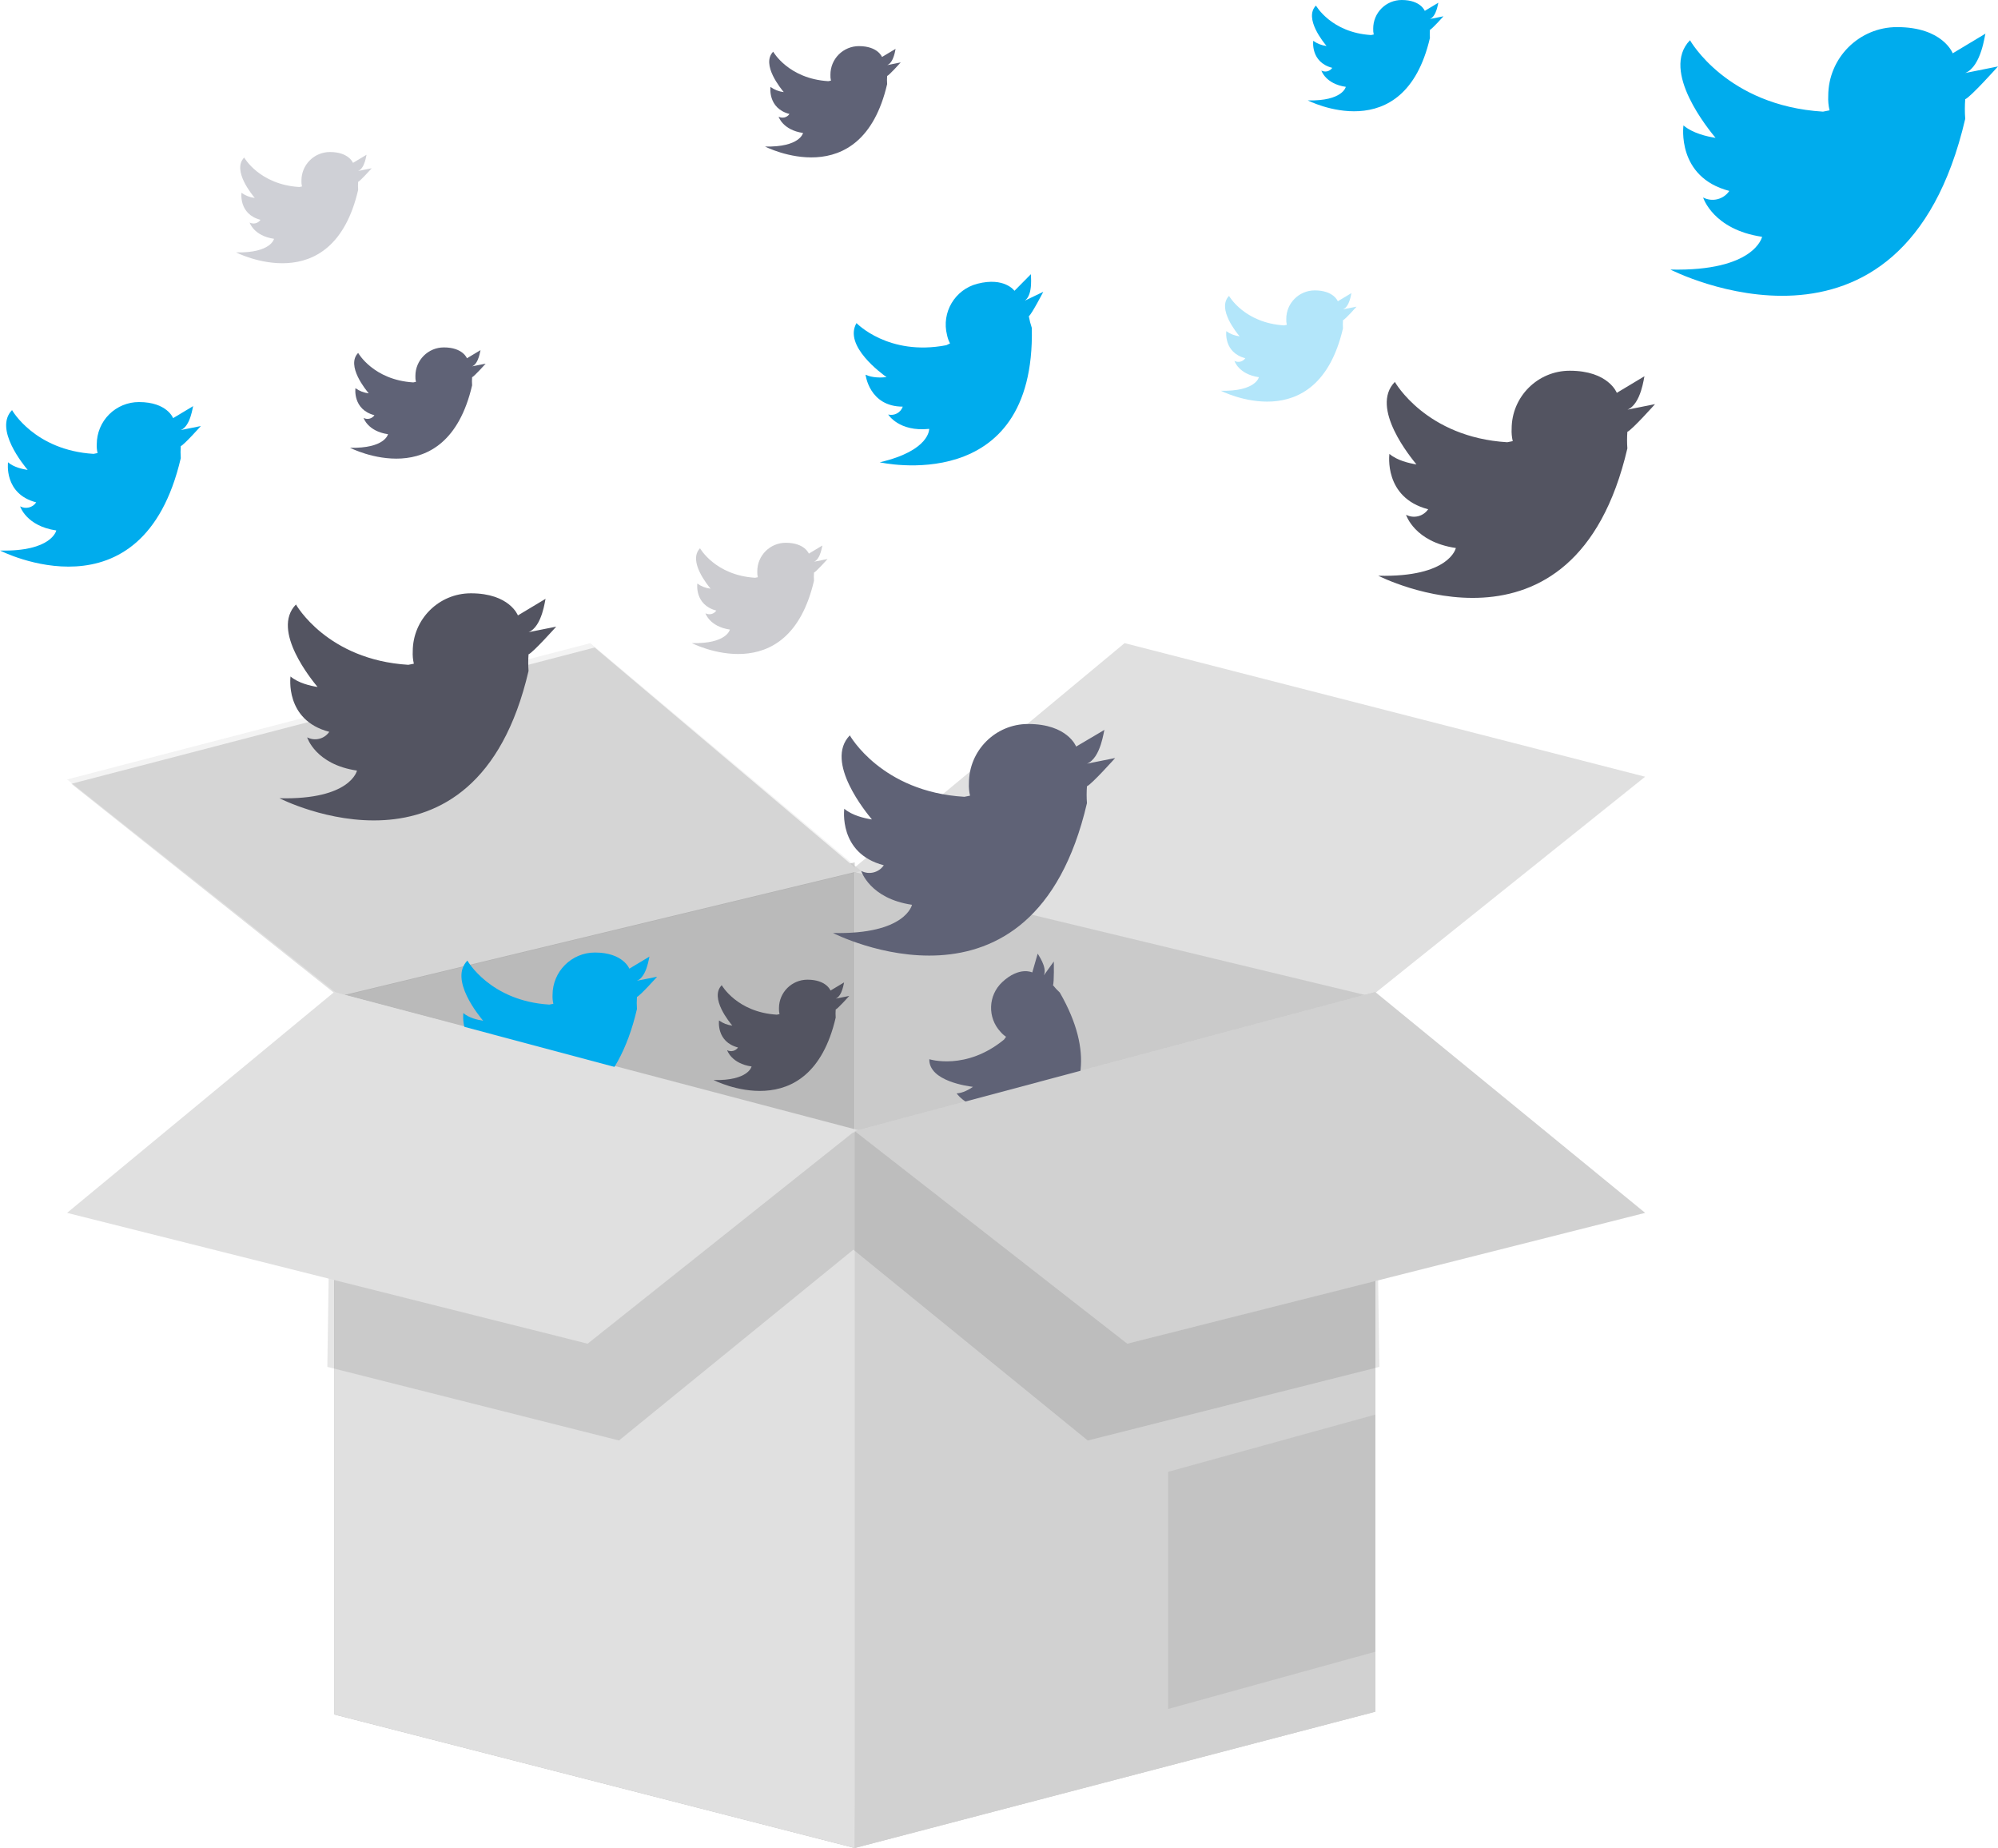
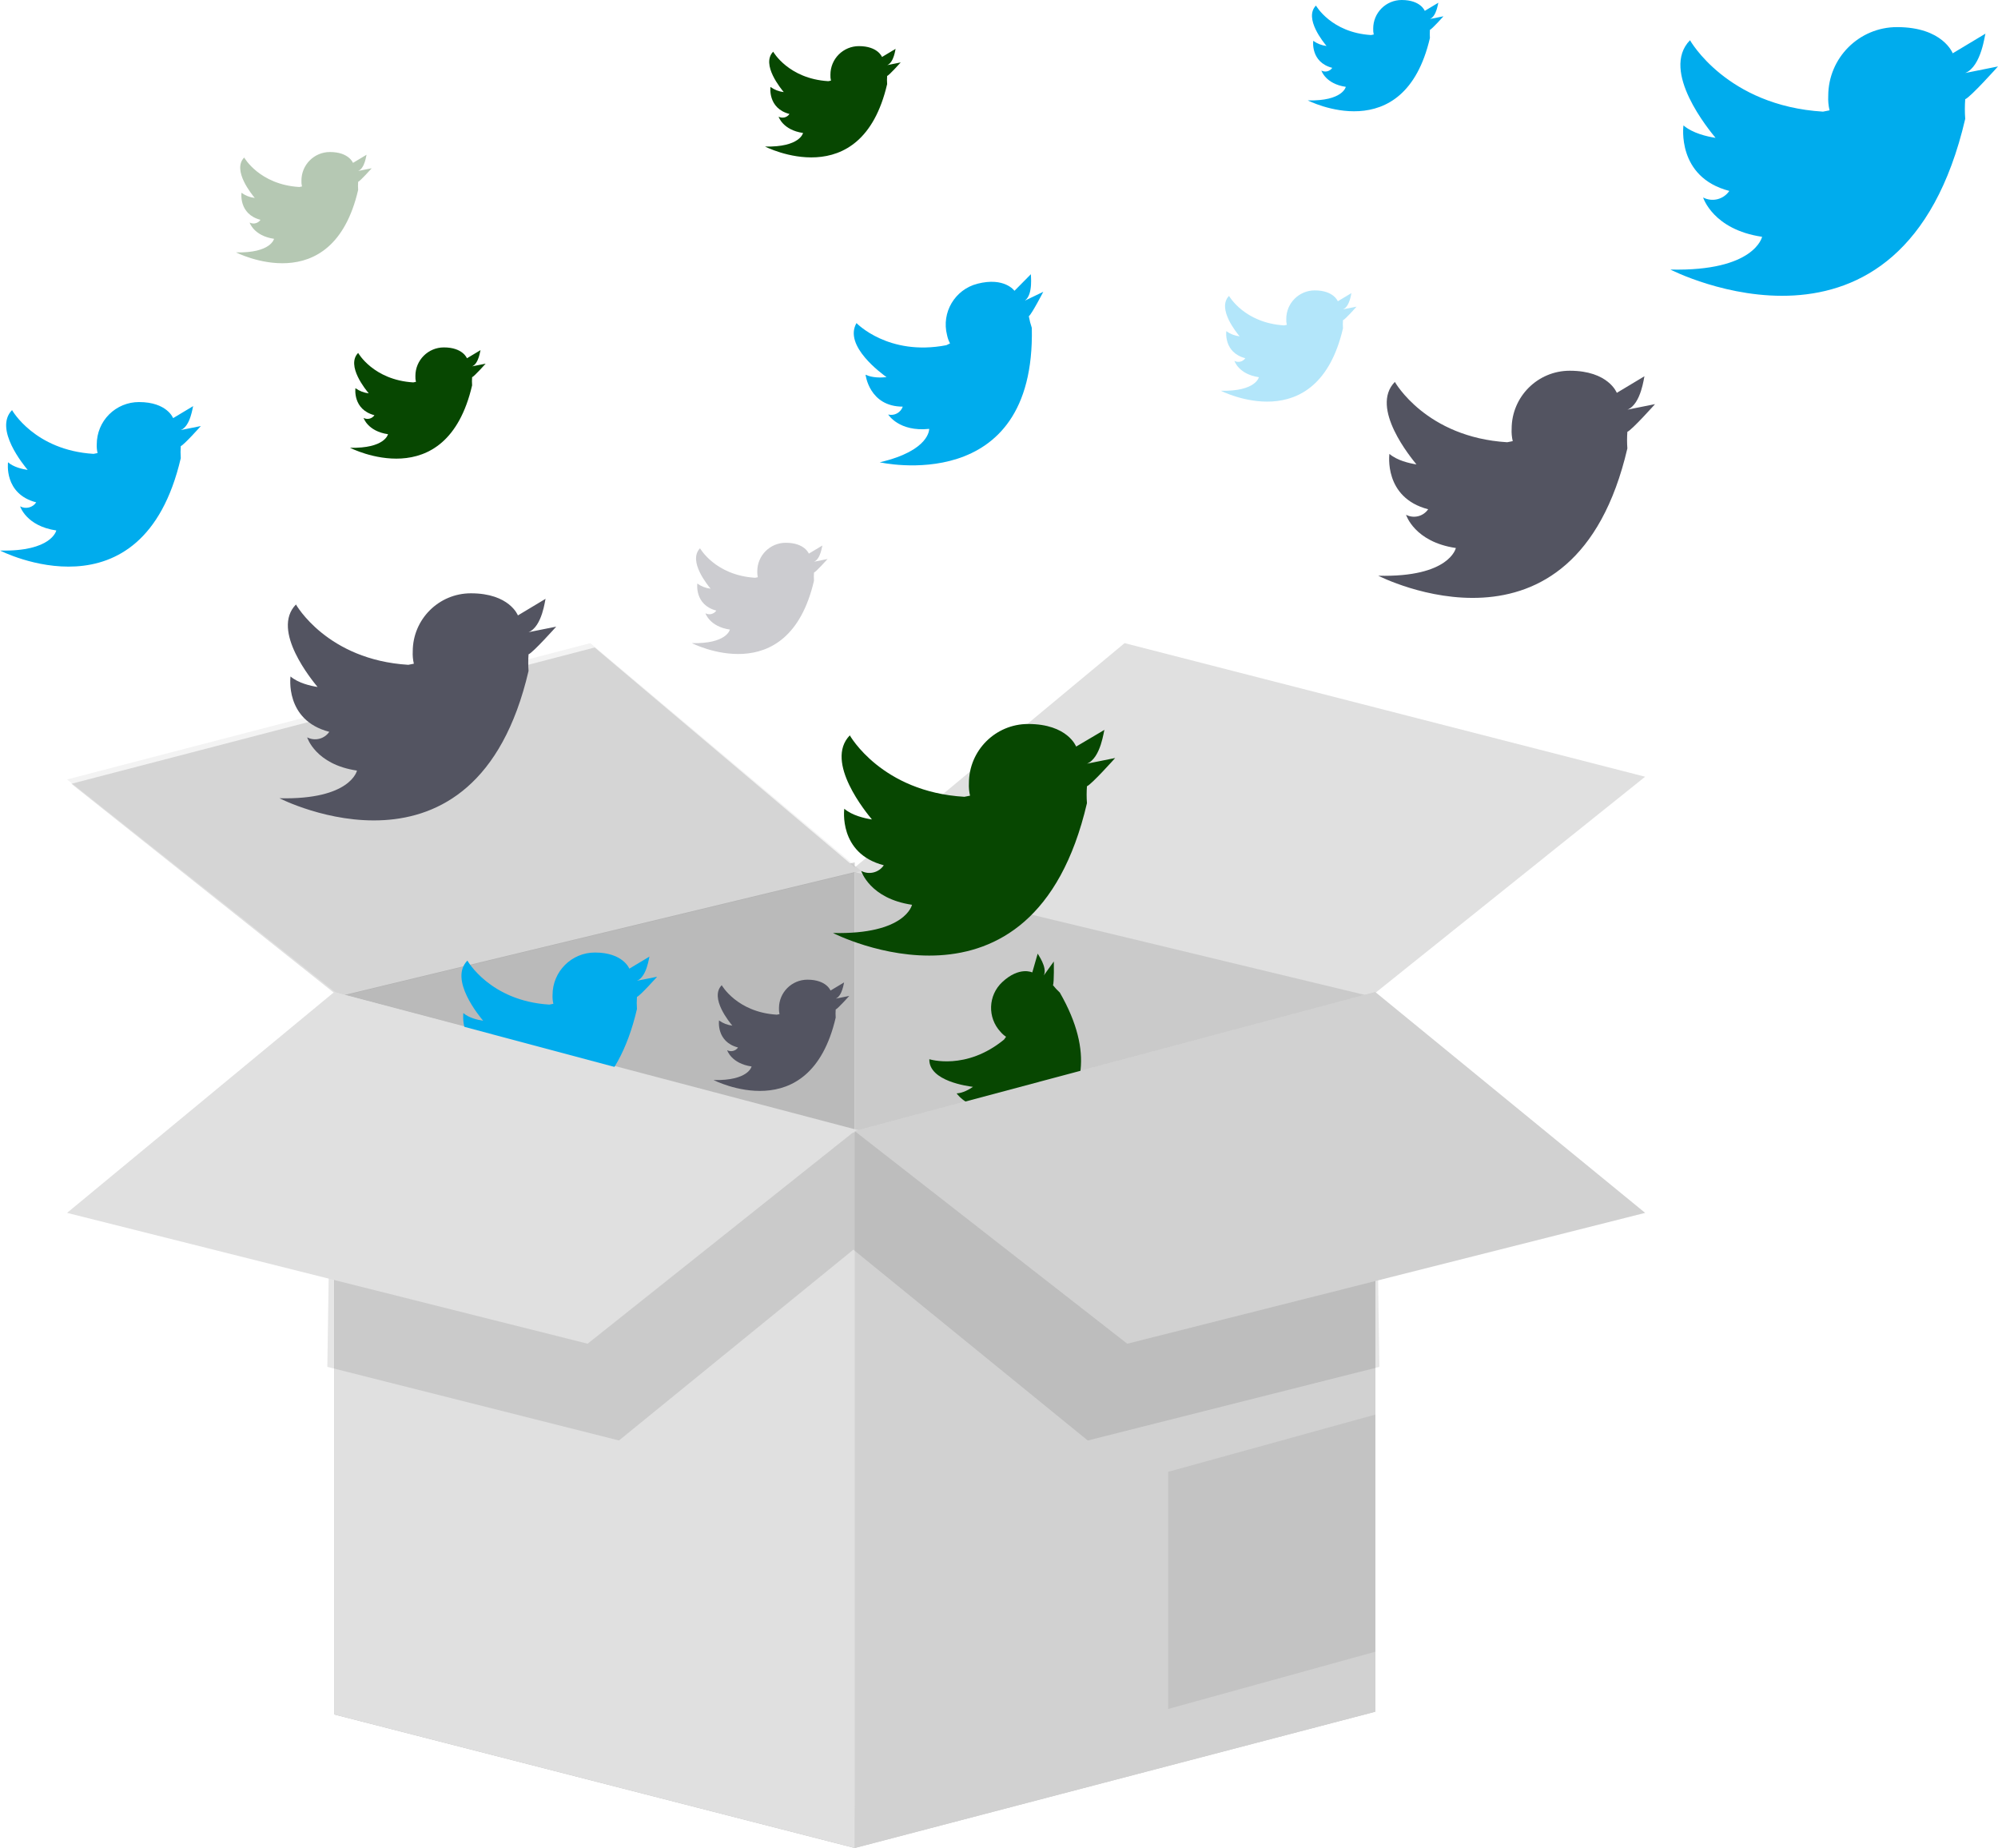
<svg xmlns="http://www.w3.org/2000/svg" id="5315dcf4-9ab7-45f5-a3d8-2e76525705db" data-name="Layer 1" width="813.15" height="752" viewBox="0 0 813.15 752">
  <polygon points="559.73 403.7 347.86 352.67 347.86 752 559.73 696.54 559.73 403.7" fill="#e0e0e0" />
  <polygon points="559.73 403.7 347.86 352.67 347.86 752 559.73 696.54 559.73 403.7" opacity="0.1" />
  <polygon points="135.99 403.7 347.86 352.67 347.86 752 135.99 697.65 135.99 403.7" fill="#e0e0e0" />
  <polygon points="135.99 401.93 347.86 350.91 347.86 752 135.99 697.65 135.99 401.93" opacity="0.17" />
  <polygon points="346.09 354.44 457.68 261.71 669.54 316.07 557.96 405.46 346.09 354.44" fill="#e0e0e0" />
  <polygon points="29.05 318.94 137.76 405.46 349.62 354.44 242.03 263.48 29.05 318.94" fill="#e0e0e0" />
  <polygon points="27.29 317.18 138.64 405.46 350.51 354.44 240.26 261.71 27.29 317.18" opacity="0.05" />
  <polygon points="135.99 403.7 135.99 697.65 347.86 752 350.72 460.27 135.99 403.7" fill="#e0e0e0" />
  <polygon points="559.73 696.54 347.86 752 347.86 460.27 559.73 403.7 559.73 696.54" fill="#e0e0e0" />
  <polygon points="559.73 696.54 347.86 752 347.86 460.27 559.73 403.7 559.73 696.54" opacity="0.07" />
  <polygon points="475.42 598.92 475.42 695.43 559.73 672.13 559.73 575.63 475.42 598.92" opacity="0.07" />
  <polygon points="133.22 556.22 251.91 586.17 347.31 508.52 347.31 460.82 135.44 407.58 133.22 556.22" opacity="0.1" />
  <polygon points="561.39 556.22 442.7 586.17 347.31 508.52 347.31 460.82 559.17 407.58 561.39 556.22" opacity="0.1" />
  <path d="M452.66,473.1l8.21-1.64s-6.9,7.72-8.21,8.21h0a33.05,33.05,0,0,0,0,4.93c-15.77,67.69-73.93,37.79-73.93,37.79,21.19.49,23-8.21,23-8.21-12.32-1.81-14.79-9.86-14.79-9.86a5.08,5.08,0,0,0,6.57-1.64c-13.31-3.45-11.5-16.43-11.5-16.43,2.3,2,5.91,2.79,8.05,3.12-1.48-1.81-14-16.76-6.41-24.48,0,0,9.2,16.43,33.35,17.91l1.64-.33a12.89,12.89,0,0,1-.33-3.61,17.25,17.25,0,0,1,17.25-17.25c11.5,0,14,6.57,14,6.57l8.21-4.93C457.59,463.24,456.77,471.46,452.66,473.1Z" transform="translate(-193.43 -74)" fill="#00aced" />
  <polygon points="135.99 403.7 27.29 493.55 239.15 546.79 347.86 460.27 135.99 403.7" fill="#e0e0e0" />
-   <path d="M618.25,470.91l4.06-5.65s.18,8.6-.34,9.65h0a27.47,27.47,0,0,0,2.79,3c28.77,50.08-23.53,64.86-23.53,64.86,13.16-11.71,9.33-18,9.33-18C602,530.62,596,527.12,596,527.12a4.22,4.22,0,0,0,3.06-4.72c-10,5.44-16.3-3.47-16.3-3.47,2.52-.1,5.18-1.65,6.66-2.66-1.92-.26-18-2.27-17.77-11.25,0,0,14.9,4.77,30.42-8l.81-1.13a10.71,10.71,0,0,1-2.25-2,14.33,14.33,0,0,1,.71-20.26c7-6.52,12.21-3.92,12.21-3.92l2.2-7.65C615.66,462.13,619.81,467.58,618.25,470.91Z" transform="translate(-193.43 -74)" fill="#5f6276" />
+   <path d="M618.25,470.91l4.06-5.65s.18,8.6-.34,9.65h0a27.47,27.47,0,0,0,2.79,3c28.77,50.08-23.53,64.86-23.53,64.86,13.16-11.71,9.33-18,9.33-18C602,530.62,596,527.12,596,527.12a4.22,4.22,0,0,0,3.06-4.72c-10,5.44-16.3-3.47-16.3-3.47,2.52-.1,5.18-1.65,6.66-2.66-1.92-.26-18-2.27-17.77-11.25,0,0,14.9,4.77,30.42-8l.81-1.13a10.71,10.71,0,0,1-2.25-2,14.33,14.33,0,0,1,.71-20.26c7-6.52,12.21-3.92,12.21-3.92l2.2-7.65C615.66,462.13,619.81,467.58,618.25,470.91Z" transform="translate(-193.43 -74)" fill="#074701" />
  <polygon points="559.73 403.7 669.54 493.55 458.78 546.79 347.86 460.27 559.73 403.7" fill="#e0e0e0" />
  <polygon points="559.73 403.7 669.54 493.55 458.78 546.79 347.86 460.27 559.73 403.7" opacity="0.07" />
  <path d="M610.52,196.35l7.51-3.61s-4.74,9.15-5.89,9.95h0a32.88,32.88,0,0,0,1.22,4.75c1.53,69.12-61.9,54.68-61.9,54.68,20.54-4.76,20.13-13.6,20.13-13.6-12.32,1.3-16.68-5.84-16.68-5.84a5,5,0,0,0,5.93-3.21c-13.68,0-15.14-13-15.14-13,2.7,1.33,6.39,1.23,8.53,1-1.87-1.38-17.6-12.7-12.22-22,0,0,12.93,13.56,36.56,9l1.5-.72a12.82,12.82,0,0,1-1.21-3.4,17.16,17.16,0,0,1,12.36-20.89c11.08-2.84,15.08,2.88,15.08,2.88l6.7-6.78C612.83,185.63,614.07,193.75,610.52,196.35Z" transform="translate(-193.43 -74)" fill="#00aced" />
  <path d="M267,249l8.17-1.63s-6.86,7.68-8.17,8.17h0a32.88,32.88,0,0,0,0,4.9c-15.69,67.33-73.54,37.59-73.54,37.59,21.08.49,22.88-8.17,22.88-8.17-12.26-1.8-14.71-9.81-14.71-9.81a5,5,0,0,0,6.54-1.63C194.9,275,196.7,262.12,196.7,262.12c2.29,2,5.88,2.78,8,3.11-1.47-1.8-13.89-16.67-6.37-24.35,0,0,9.15,16.34,33.18,17.81l1.63-.33a12.82,12.82,0,0,1-.33-3.6A17.16,17.16,0,0,1,250,237.61c11.44,0,13.89,6.54,13.89,6.54l8.17-4.9C271.87,239.24,271.06,247.41,267,249Z" transform="translate(-193.43 -74)" fill="#00aced" />
  <path d="M993.24,103.71l13.33-2.67s-11.2,12.53-13.33,13.33h0a53.64,53.64,0,0,0,0,8c-25.6,109.85-120,61.32-120,61.32,34.39.8,37.33-13.33,37.33-13.33-20-2.93-24-16-24-16a8.24,8.24,0,0,0,10.66-2.67c-21.6-5.6-18.66-26.66-18.66-26.66,3.73,3.2,9.6,4.53,13.06,5.07-2.4-2.93-22.66-27.2-10.4-39.73,0,0,14.93,26.66,54.12,29.06l2.67-.53a20.92,20.92,0,0,1-.53-5.87,28,28,0,0,1,28-28c18.66,0,22.66,10.66,22.66,10.66l13.33-8C1001.24,87.71,999.91,101,993.24,103.71Z" transform="translate(-193.43 -74)" fill="#00aced" />
  <path d="M775.38,81.73l5.52-1.1s-4.64,5.19-5.52,5.52h0a22.21,22.21,0,0,0,0,3.31c-10.6,45.5-49.69,25.4-49.69,25.4,14.25.33,15.46-5.52,15.46-5.52-8.28-1.21-9.94-6.63-9.94-6.63a3.41,3.41,0,0,0,4.42-1.1c-8.94-2.32-7.73-11-7.73-11a11.48,11.48,0,0,0,5.41,2.1c-1-1.21-9.39-11.26-4.31-16.45,0,0,6.18,11,22.42,12l1.1-.22a8.66,8.66,0,0,1-.22-2.43A11.59,11.59,0,0,1,763.9,74c7.73,0,9.39,4.42,9.39,4.42l5.52-3.31C778.69,75.1,778.14,80.63,775.38,81.73Z" transform="translate(-193.43 -74)" fill="#00aced" />
  <path d="M524.71,302.58l5.52-1.1s-4.64,5.19-5.52,5.52h0a22.21,22.21,0,0,0,0,3.31c-10.6,45.5-49.69,25.4-49.69,25.4,14.25.33,15.46-5.52,15.46-5.52-8.28-1.21-9.94-6.63-9.94-6.63a3.41,3.41,0,0,0,4.42-1.1c-8.94-2.32-7.73-11-7.73-11a11.48,11.48,0,0,0,5.41,2.1c-1-1.21-9.39-11.26-4.31-16.45,0,0,6.18,11,22.42,12l1.1-.22a8.66,8.66,0,0,1-.22-2.43,11.59,11.59,0,0,1,11.59-11.59c7.73,0,9.39,4.42,9.39,4.42l5.52-3.31C528,296,527.47,301.48,524.71,302.58Z" transform="translate(-193.43 -74)" fill="#535461" opacity="0.3" />
  <path d="M740,199.89l5.52-1.1S740.93,204,740,204.3h0a22.21,22.21,0,0,0,0,3.31c-10.6,45.5-49.69,25.4-49.69,25.4,14.25.33,15.46-5.52,15.46-5.52-8.28-1.21-9.94-6.63-9.94-6.63a3.41,3.41,0,0,0,4.42-1.1c-8.94-2.32-7.73-11-7.73-11a11.48,11.48,0,0,0,5.41,2.1c-1-1.21-9.39-11.26-4.31-16.45,0,0,6.18,11,22.42,12l1.1-.22a8.66,8.66,0,0,1-.22-2.43,11.59,11.59,0,0,1,11.59-11.59c7.73,0,9.39,4.42,9.39,4.42l5.52-3.31C743.36,193.26,742.8,198.78,740,199.89Z" transform="translate(-193.43 -74)" fill="#00aced" opacity="0.3" />
-   <path d="M635.8,384.76l11.48-2.3s-9.65,10.8-11.48,11.48h0a46.21,46.21,0,0,0,0,6.89c-22.05,94.63-103.36,52.83-103.36,52.83,29.63.69,32.16-11.48,32.16-11.48-17.23-2.53-20.67-13.78-20.67-13.78a7.1,7.1,0,0,0,9.19-2.3c-18.6-4.82-16.08-23-16.08-23,3.22,2.76,8.27,3.9,11.25,4.36-2.07-2.53-19.52-23.43-9-34.22,0,0,12.86,23,46.63,25l2.3-.46a18,18,0,0,1-.46-5.05,24.11,24.11,0,0,1,24.12-24.12c16.08,0,19.52,9.19,19.52,9.19L642.92,371C642.69,371,641.54,382.47,635.8,384.76Z" transform="translate(-193.43 -74)" fill="#5f6276" />
-   <path d="M554.52,100.5,560,99.4s-4.64,5.19-5.52,5.52h0a22.21,22.21,0,0,0,0,3.31c-10.6,45.5-49.69,25.4-49.69,25.4,14.25.33,15.46-5.52,15.46-5.52-8.28-1.21-9.94-6.63-9.94-6.63a3.41,3.41,0,0,0,4.42-1.1c-8.94-2.32-7.73-11-7.73-11a11.48,11.48,0,0,0,5.41,2.1c-1-1.21-9.39-11.26-4.31-16.45,0,0,6.18,11,22.42,12l1.1-.22a8.66,8.66,0,0,1-.22-2.43A11.59,11.59,0,0,1,543,92.77c7.73,0,9.39,4.42,9.39,4.42l5.52-3.31C557.84,93.88,557.29,99.4,554.52,100.5Z" transform="translate(-193.43 -74)" fill="#5f6276" />
-   <path d="M385.57,223.08l5.52-1.1s-4.64,5.19-5.52,5.52h0a22.21,22.21,0,0,0,0,3.31c-10.6,45.5-49.69,25.4-49.69,25.4,14.25.33,15.46-5.52,15.46-5.52-8.28-1.21-9.94-6.63-9.94-6.63a3.41,3.41,0,0,0,4.42-1.1c-8.94-2.32-7.73-11-7.73-11a11.48,11.48,0,0,0,5.41,2.1c-1-1.21-9.39-11.26-4.31-16.45,0,0,6.18,11,22.42,12l1.1-.22a8.66,8.66,0,0,1-.22-2.43,11.59,11.59,0,0,1,11.59-11.59c7.73,0,9.39,4.42,9.39,4.42l5.52-3.31C388.88,216.45,388.33,222,385.57,223.08Z" transform="translate(-193.43 -74)" fill="#5f6276" />
-   <path d="M339.19,143.57l5.52-1.1s-4.64,5.19-5.52,5.52h0a22.21,22.21,0,0,0,0,3.31c-10.6,45.5-49.69,25.4-49.69,25.4,14.25.33,15.46-5.52,15.46-5.52-8.28-1.21-9.94-6.63-9.94-6.63a3.41,3.41,0,0,0,4.42-1.1c-8.94-2.32-7.73-11-7.73-11a11.48,11.48,0,0,0,5.41,2.1c-1-1.21-9.39-11.26-4.31-16.45,0,0,6.18,11,22.42,12l1.1-.22a8.66,8.66,0,0,1-.22-2.43,11.59,11.59,0,0,1,11.59-11.59c7.73,0,9.39,4.42,9.39,4.42l5.52-3.31C342.5,136.94,342,142.47,339.19,143.57Z" transform="translate(-193.43 -74)" fill="#5f6276" opacity="0.3" />
+   <path d="M635.8,384.76l11.48-2.3s-9.65,10.8-11.48,11.48h0a46.21,46.21,0,0,0,0,6.89c-22.05,94.63-103.36,52.83-103.36,52.83,29.63.69,32.16-11.48,32.16-11.48-17.23-2.53-20.67-13.78-20.67-13.78a7.1,7.1,0,0,0,9.19-2.3c-18.6-4.82-16.08-23-16.08-23,3.22,2.76,8.27,3.9,11.25,4.36-2.07-2.53-19.52-23.43-9-34.22,0,0,12.86,23,46.63,25l2.3-.46a18,18,0,0,1-.46-5.05,24.11,24.11,0,0,1,24.12-24.12c16.08,0,19.52,9.19,19.52,9.19L642.92,371C642.69,371,641.54,382.47,635.8,384.76Z" transform="translate(-193.43 -74)" fill="#074701" />
+   <path d="M554.52,100.5,560,99.4s-4.64,5.19-5.52,5.52h0a22.21,22.21,0,0,0,0,3.31c-10.6,45.5-49.69,25.4-49.69,25.4,14.25.33,15.46-5.52,15.46-5.52-8.28-1.21-9.94-6.63-9.94-6.63a3.41,3.41,0,0,0,4.42-1.1c-8.94-2.32-7.73-11-7.73-11a11.48,11.48,0,0,0,5.41,2.1c-1-1.21-9.39-11.26-4.31-16.45,0,0,6.18,11,22.42,12l1.1-.22a8.66,8.66,0,0,1-.22-2.43A11.59,11.59,0,0,1,543,92.77c7.73,0,9.39,4.42,9.39,4.42l5.52-3.31C557.84,93.88,557.29,99.4,554.52,100.5Z" transform="translate(-193.43 -74)" fill="#074701" />
+   <path d="M385.57,223.08l5.52-1.1s-4.64,5.19-5.52,5.52h0a22.21,22.21,0,0,0,0,3.31c-10.6,45.5-49.69,25.4-49.69,25.4,14.25.33,15.46-5.52,15.46-5.52-8.28-1.21-9.94-6.63-9.94-6.63a3.41,3.41,0,0,0,4.42-1.1c-8.94-2.32-7.73-11-7.73-11a11.48,11.48,0,0,0,5.41,2.1c-1-1.21-9.39-11.26-4.31-16.45,0,0,6.18,11,22.42,12l1.1-.22a8.66,8.66,0,0,1-.22-2.43,11.59,11.59,0,0,1,11.59-11.59c7.73,0,9.39,4.42,9.39,4.42l5.52-3.31C388.88,216.45,388.33,222,385.57,223.08Z" transform="translate(-193.43 -74)" fill="#074701" />
+   <path d="M339.19,143.57l5.52-1.1s-4.64,5.19-5.52,5.52h0a22.21,22.21,0,0,0,0,3.31c-10.6,45.5-49.69,25.4-49.69,25.4,14.25.33,15.46-5.52,15.46-5.52-8.28-1.21-9.94-6.63-9.94-6.63a3.41,3.41,0,0,0,4.42-1.1c-8.94-2.32-7.73-11-7.73-11a11.48,11.48,0,0,0,5.41,2.1c-1-1.21-9.39-11.26-4.31-16.45,0,0,6.18,11,22.42,12l1.1-.22a8.66,8.66,0,0,1-.22-2.43,11.59,11.59,0,0,1,11.59-11.59c7.73,0,9.39,4.42,9.39,4.42l5.52-3.31C342.5,136.94,342,142.47,339.19,143.57Z" transform="translate(-193.43 -74)" fill="#074701" opacity="0.3" />
  <path d="M533.54,480.37l5.52-1.1s-4.64,5.19-5.52,5.52h0a22.21,22.21,0,0,0,0,3.31c-10.6,45.5-49.69,25.4-49.69,25.4,14.25.33,15.46-5.52,15.46-5.52-8.28-1.21-9.94-6.63-9.94-6.63a3.41,3.41,0,0,0,4.42-1.1c-8.94-2.32-7.73-11-7.73-11a11.48,11.48,0,0,0,5.41,2.1c-1-1.21-9.39-11.26-4.31-16.45,0,0,6.18,11,22.42,12l1.1-.22a8.66,8.66,0,0,1-.22-2.43,11.59,11.59,0,0,1,11.59-11.59c7.73,0,9.39,4.42,9.39,4.42l5.52-3.31C536.86,473.75,536.3,479.27,533.54,480.37Z" transform="translate(-193.43 -74)" fill="#535461" />
  <path d="M855.77,240.7,867,238.45s-9.46,10.59-11.26,11.26h0a45.32,45.32,0,0,0,0,6.76c-21.63,92.81-101.37,51.81-101.37,51.81C783.46,309,785.94,297,785.94,297c-16.9-2.48-20.27-13.52-20.27-13.52a7,7,0,0,0,9-2.25c-18.25-4.73-15.77-22.53-15.77-22.53,3.15,2.7,8.11,3.83,11,4.28-2-2.48-19.15-23-8.79-33.57,0,0,12.62,22.53,45.73,24.55l2.25-.45a17.67,17.67,0,0,1-.45-5,23.65,23.65,0,0,1,23.65-23.65c15.77,0,19.15,9,19.15,9l11.26-6.76C862.53,227.18,861.4,238.45,855.77,240.7Z" transform="translate(-193.43 -74)" fill="#535461" />
  <path d="M408.54,331.25,419.8,329s-9.46,10.59-11.26,11.26h0a45.32,45.32,0,0,0,0,6.76c-21.63,92.81-101.37,51.81-101.37,51.81,29.06.68,31.54-11.26,31.54-11.26-16.9-2.48-20.27-13.52-20.27-13.52a7,7,0,0,0,9-2.25c-18.25-4.73-15.77-22.53-15.77-22.53,3.15,2.7,8.11,3.83,11,4.28-2-2.48-19.15-23-8.79-33.57,0,0,12.62,22.53,45.73,24.55l2.25-.45a17.67,17.67,0,0,1-.45-5,23.65,23.65,0,0,1,23.65-23.65c15.77,0,19.15,9,19.15,9l11.26-6.76C415.3,317.73,414.17,329,408.54,331.25Z" transform="translate(-193.43 -74)" fill="#535461" />
</svg>
